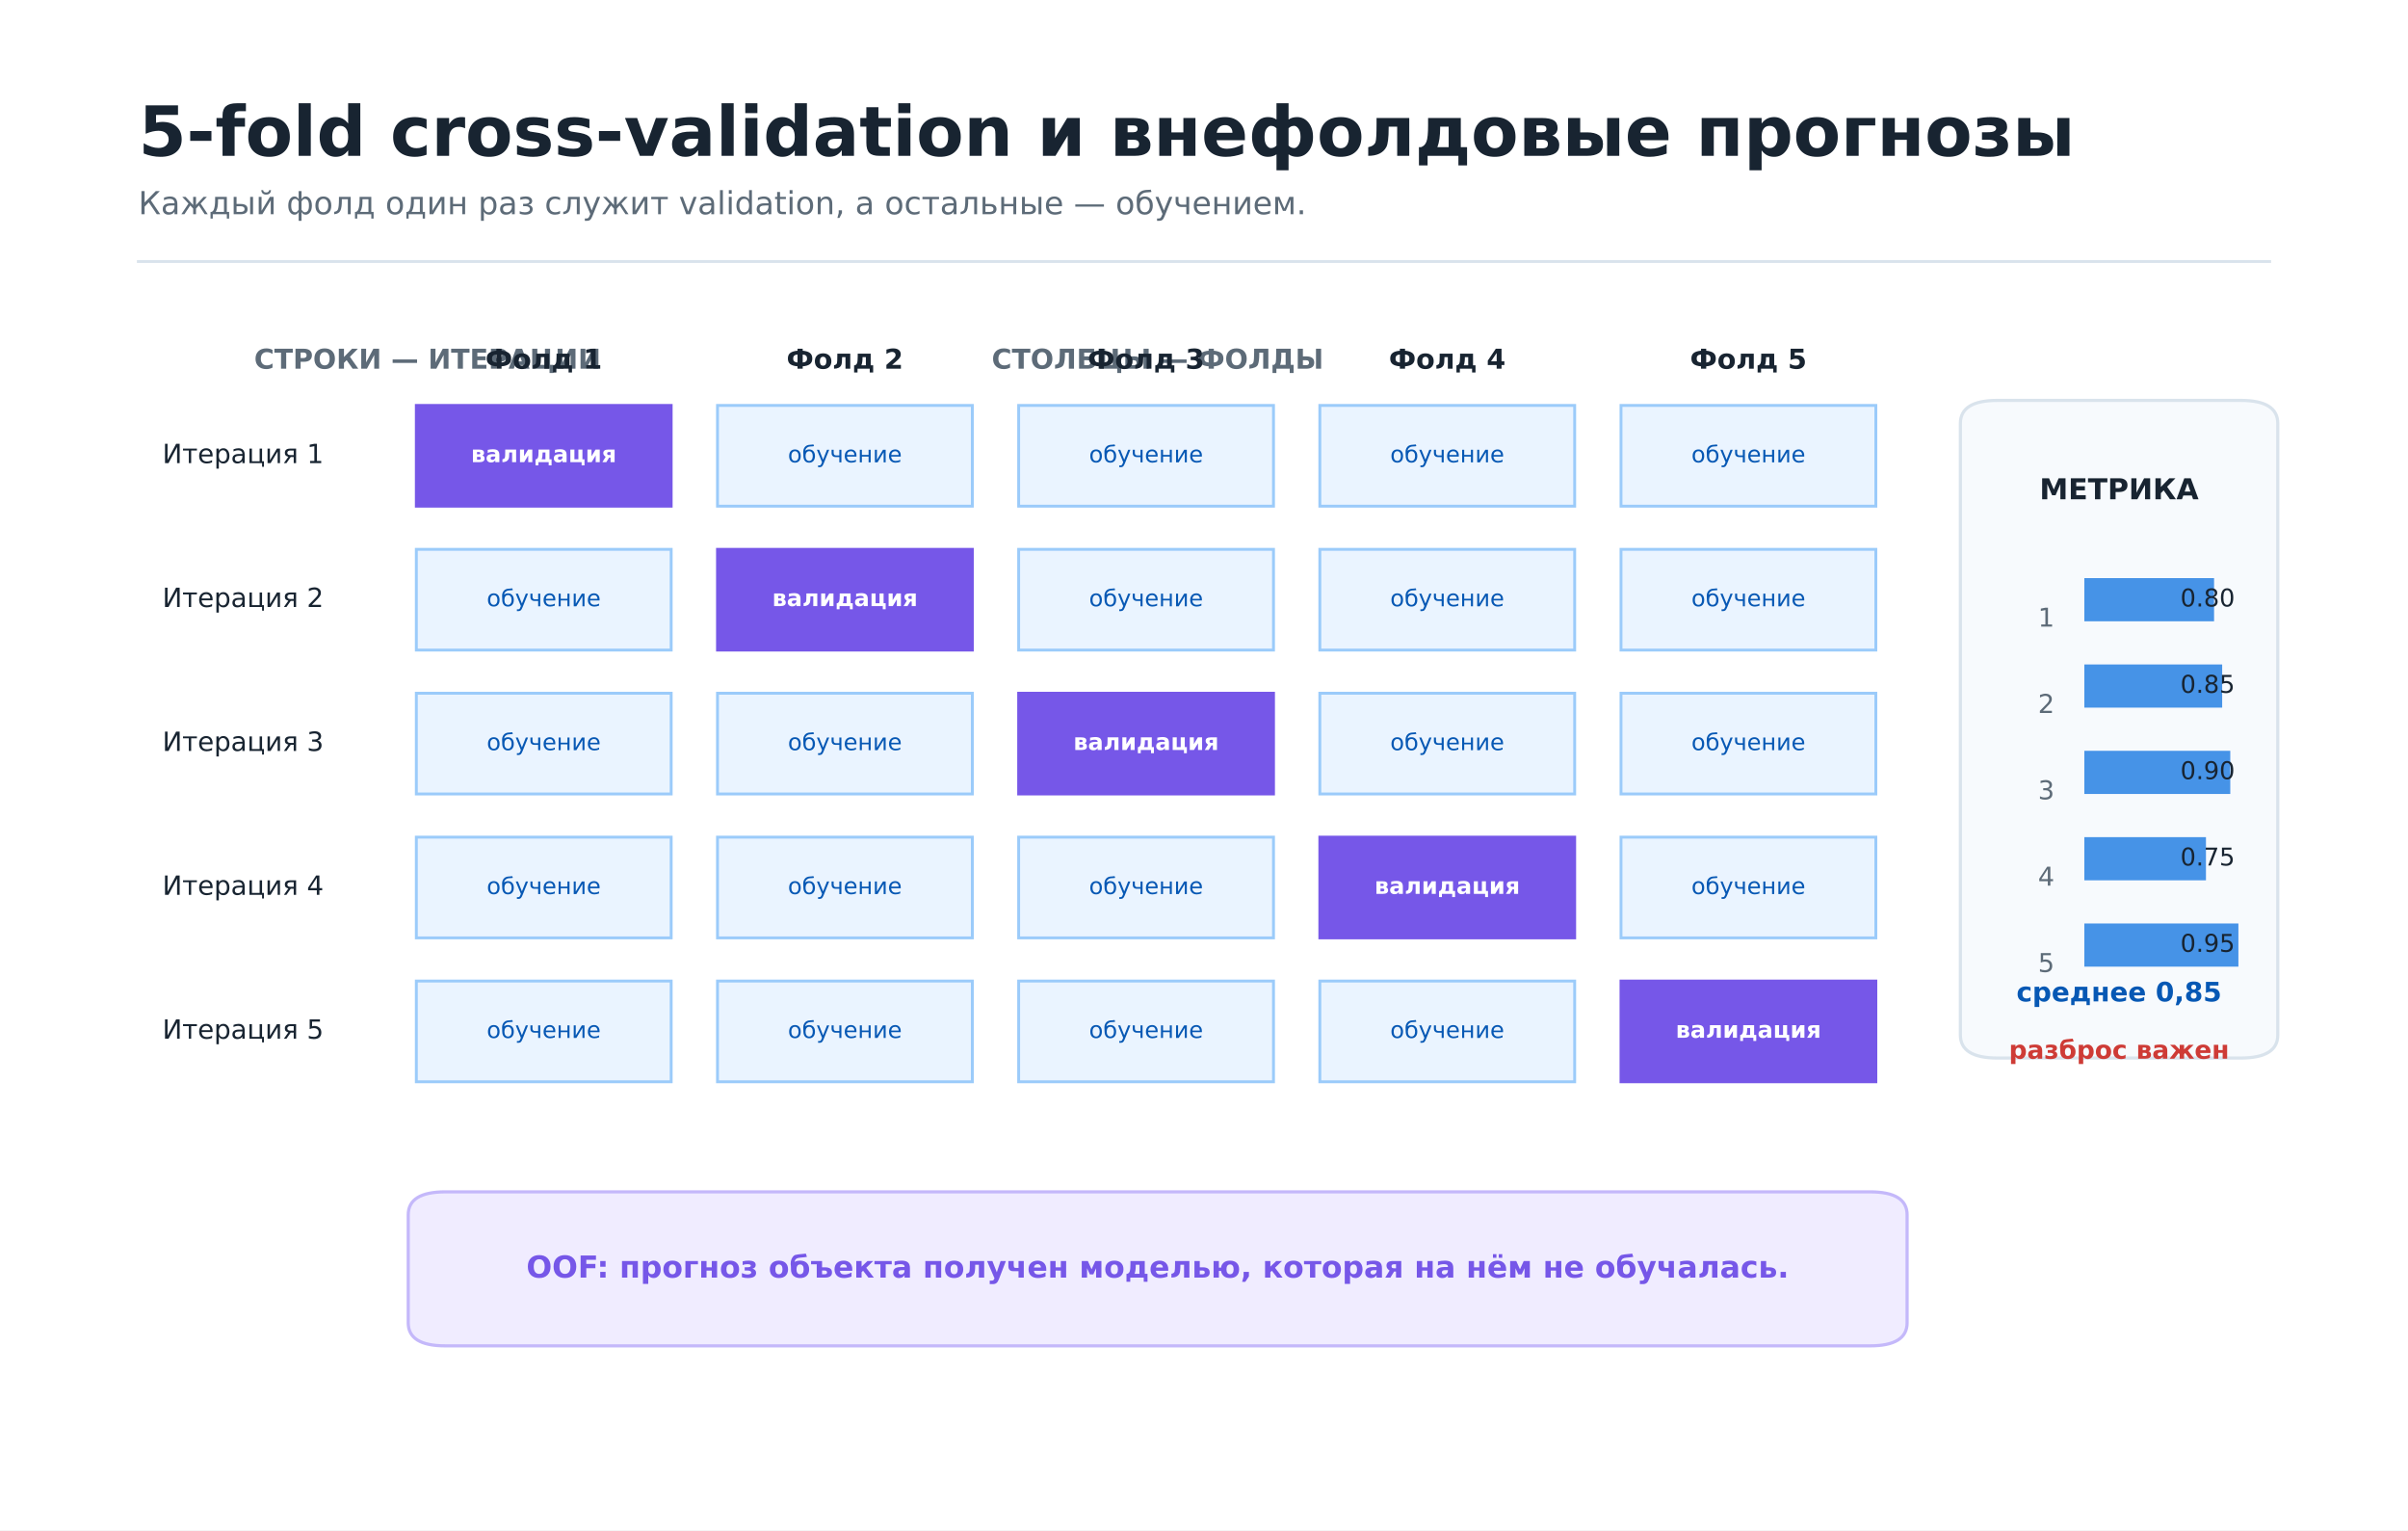
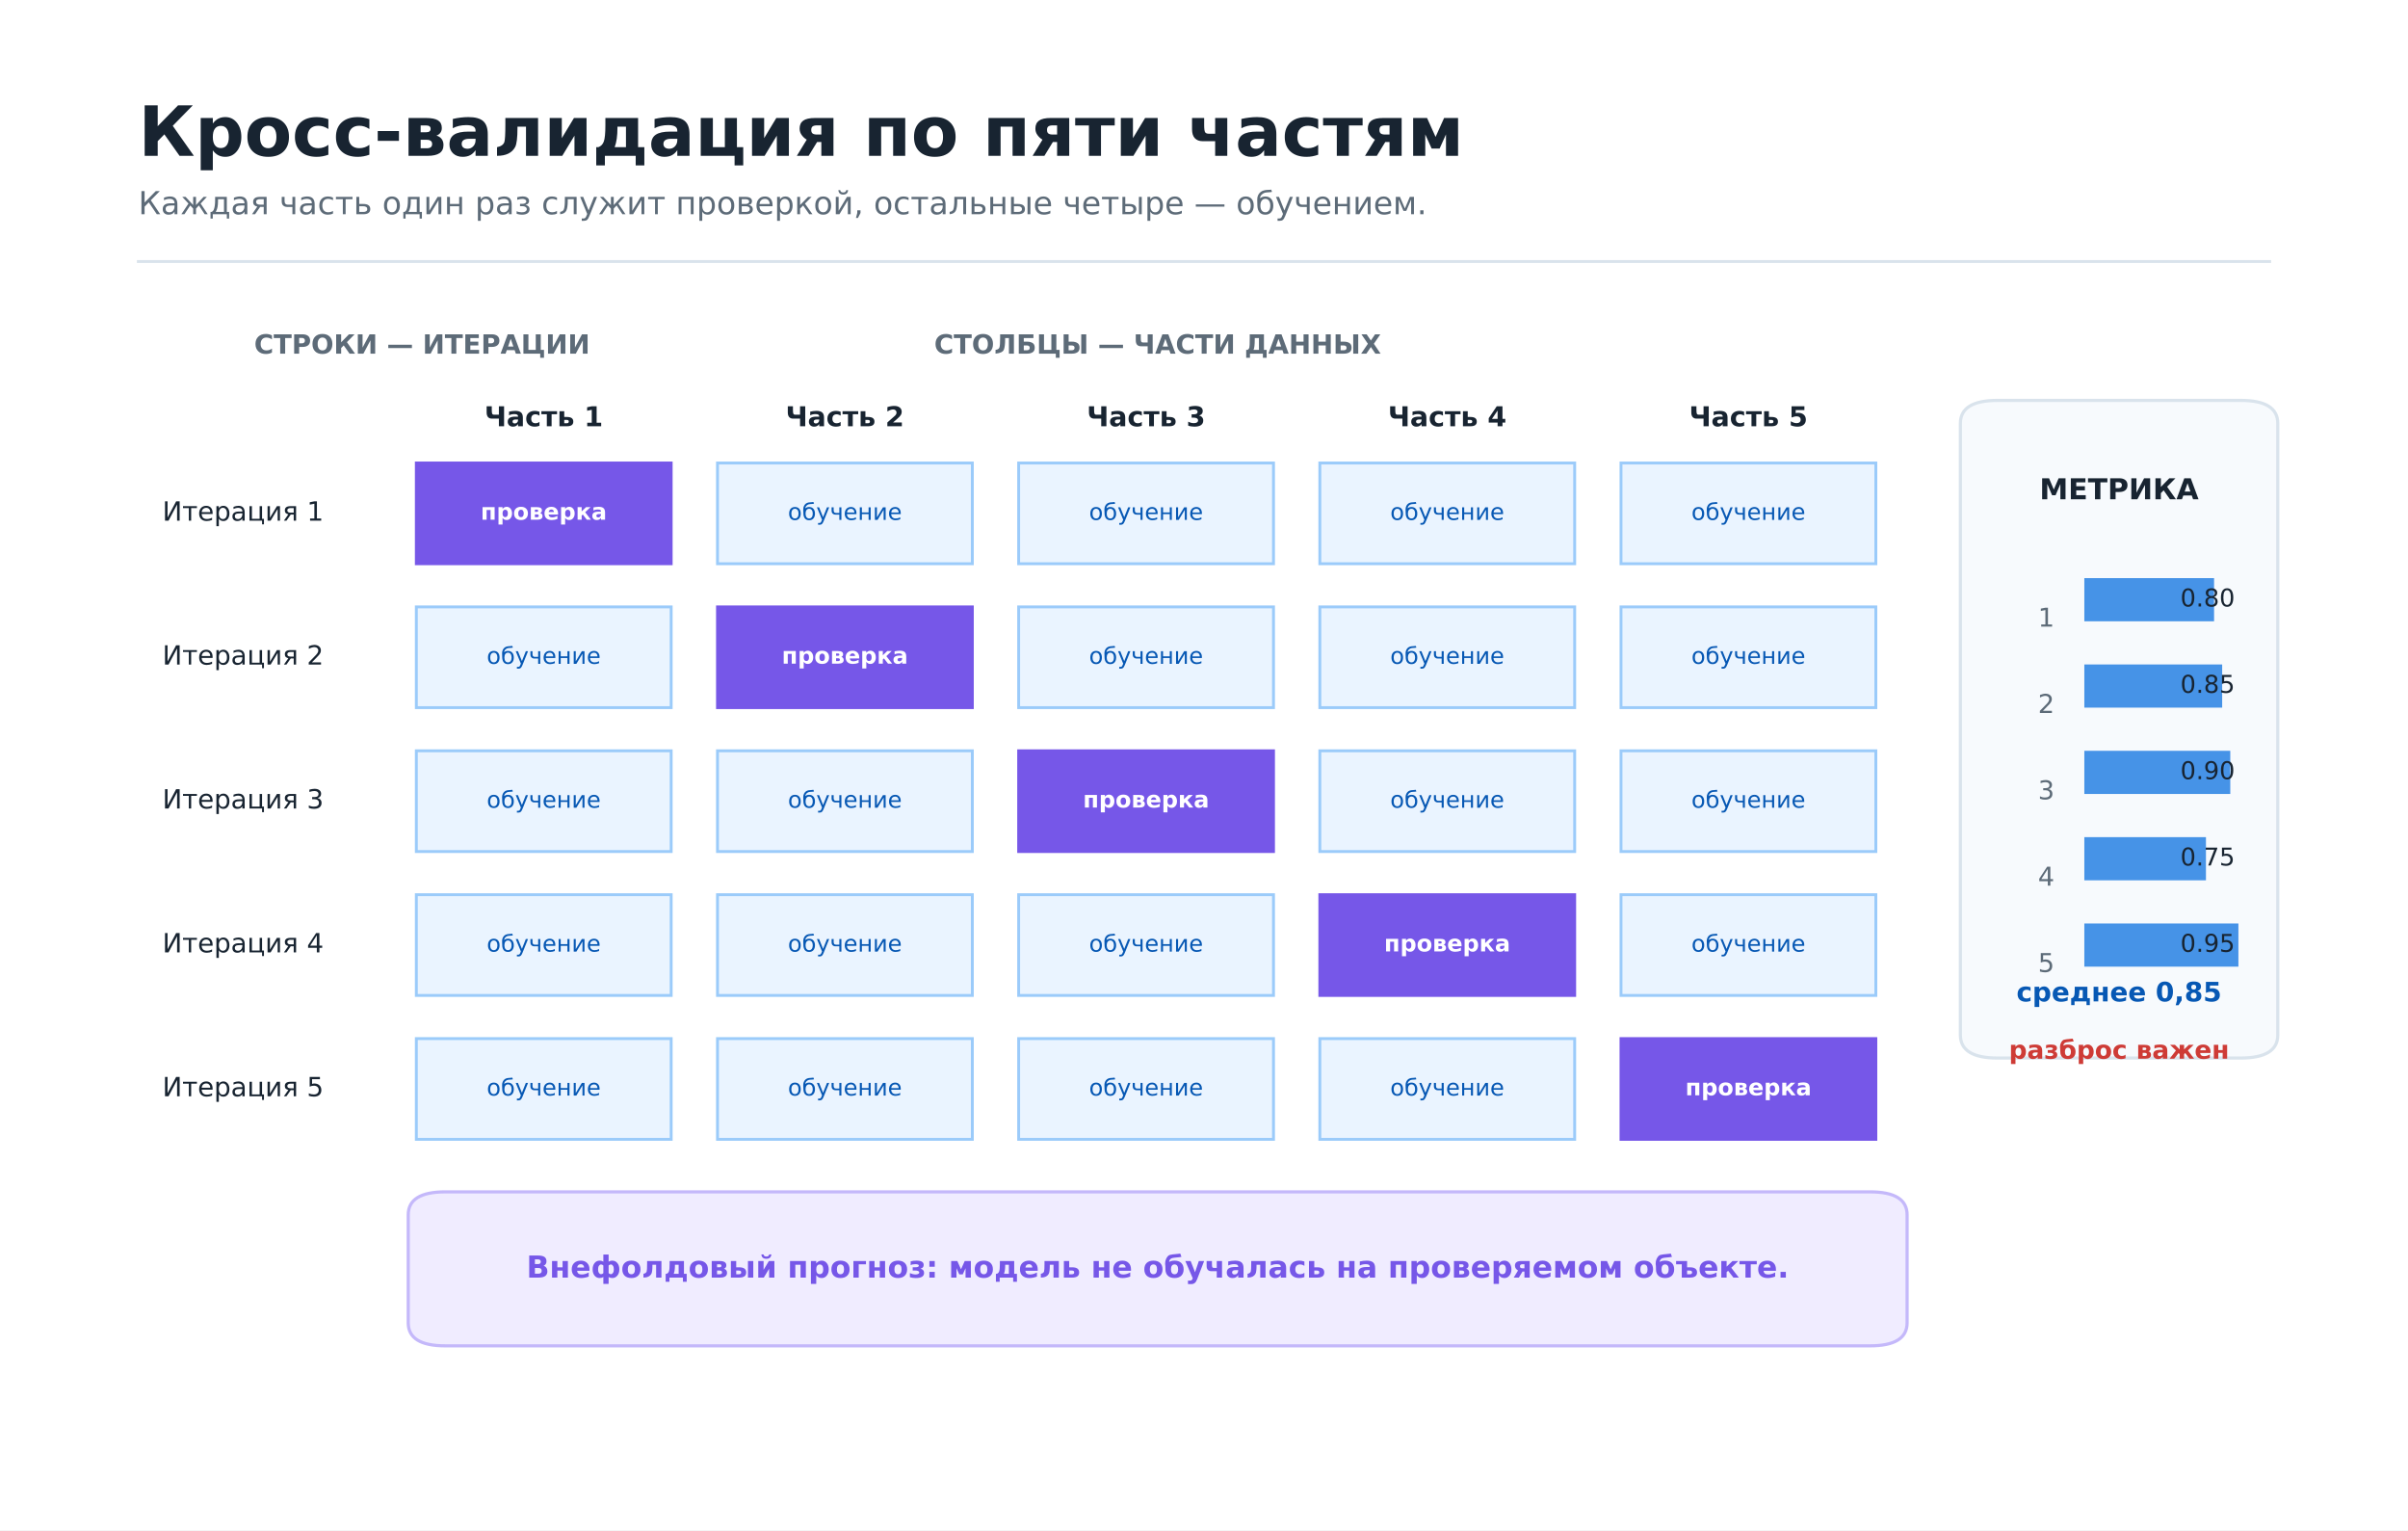
<svg xmlns="http://www.w3.org/2000/svg" width="835.2pt" height="530.64pt" viewBox="0 0 835.2 530.64" version="1.1">
  <defs>
    <style type="text/css">*{stroke-linejoin: round; stroke-linecap: butt}</style>
  </defs>
  <g id="figure_1">
    <g id="patch_1">
      <path d="M 0 530.64 L 835.2 530.64 L 835.2 0 L 0 0 z " style="fill: #ffffff" />
    </g>
    <g id="axes_1">
      <g id="patch_2">
-         <path d="M 144.403 140.58 L 232.79 140.58 L 232.79 175.507 L 144.403 175.507 z " clip-path="url(#p8c755e3773)" style="fill: #7657e8; stroke: #7657e8; stroke-linejoin: miter" />
+         <path d="M 144.403 160.538 L 232.79 160.538 L 232.79 195.466 L 144.403 195.466 z " clip-path="url(#p8c755e3773)" style="fill: #7657e8; stroke: #7657e8; stroke-linejoin: miter" />
      </g>
      <g id="patch_3">
-         <path d="M 248.861 140.58 L 337.248 140.58 L 337.248 175.507 L 248.861 175.507 z " clip-path="url(#p8c755e3773)" style="fill: #eaf4ff; stroke: #9bcbfa; stroke-linejoin: miter" />
+         <path d="M 248.861 160.538 L 337.248 160.538 L 337.248 195.466 L 248.861 195.466 z " clip-path="url(#p8c755e3773)" style="fill: #eaf4ff; stroke: #9bcbfa; stroke-linejoin: miter" />
      </g>
      <g id="patch_4">
-         <path d="M 353.318 140.58 L 441.706 140.58 L 441.706 175.507 L 353.318 175.507 z " clip-path="url(#p8c755e3773)" style="fill: #eaf4ff; stroke: #9bcbfa; stroke-linejoin: miter" />
+         <path d="M 353.318 160.538 L 441.706 160.538 L 441.706 195.466 L 353.318 195.466 z " clip-path="url(#p8c755e3773)" style="fill: #eaf4ff; stroke: #9bcbfa; stroke-linejoin: miter" />
      </g>
      <g id="patch_5">
-         <path d="M 457.776 140.58 L 546.163 140.58 L 546.163 175.507 L 457.776 175.507 z " clip-path="url(#p8c755e3773)" style="fill: #eaf4ff; stroke: #9bcbfa; stroke-linejoin: miter" />
+         <path d="M 457.776 160.538 L 546.163 160.538 L 546.163 195.466 L 457.776 195.466 z " clip-path="url(#p8c755e3773)" style="fill: #eaf4ff; stroke: #9bcbfa; stroke-linejoin: miter" />
      </g>
      <g id="patch_6">
-         <path d="M 562.234 140.58 L 650.621 140.58 L 650.621 175.507 L 562.234 175.507 z " clip-path="url(#p8c755e3773)" style="fill: #eaf4ff; stroke: #9bcbfa; stroke-linejoin: miter" />
+         <path d="M 562.234 160.538 L 650.621 160.538 L 650.621 195.466 L 562.234 195.466 z " clip-path="url(#p8c755e3773)" style="fill: #eaf4ff; stroke: #9bcbfa; stroke-linejoin: miter" />
      </g>
      <g id="patch_7">
-         <path d="M 144.403 190.476 L 232.79 190.476 L 232.79 225.403 L 144.403 225.403 z " clip-path="url(#p8c755e3773)" style="fill: #eaf4ff; stroke: #9bcbfa; stroke-linejoin: miter" />
+         <path d="M 144.403 210.434 L 232.79 210.434 L 232.79 245.362 L 144.403 245.362 z " clip-path="url(#p8c755e3773)" style="fill: #eaf4ff; stroke: #9bcbfa; stroke-linejoin: miter" />
      </g>
      <g id="patch_8">
-         <path d="M 248.861 190.476 L 337.248 190.476 L 337.248 225.403 L 248.861 225.403 z " clip-path="url(#p8c755e3773)" style="fill: #7657e8; stroke: #7657e8; stroke-linejoin: miter" />
+         <path d="M 248.861 210.434 L 337.248 210.434 L 337.248 245.362 L 248.861 245.362 z " clip-path="url(#p8c755e3773)" style="fill: #7657e8; stroke: #7657e8; stroke-linejoin: miter" />
      </g>
      <g id="patch_9">
-         <path d="M 353.318 190.476 L 441.706 190.476 L 441.706 225.403 L 353.318 225.403 z " clip-path="url(#p8c755e3773)" style="fill: #eaf4ff; stroke: #9bcbfa; stroke-linejoin: miter" />
+         <path d="M 353.318 210.434 L 441.706 210.434 L 441.706 245.362 L 353.318 245.362 z " clip-path="url(#p8c755e3773)" style="fill: #eaf4ff; stroke: #9bcbfa; stroke-linejoin: miter" />
      </g>
      <g id="patch_10">
-         <path d="M 457.776 190.476 L 546.163 190.476 L 546.163 225.403 L 457.776 225.403 z " clip-path="url(#p8c755e3773)" style="fill: #eaf4ff; stroke: #9bcbfa; stroke-linejoin: miter" />
+         <path d="M 457.776 210.434 L 546.163 210.434 L 546.163 245.362 L 457.776 245.362 z " clip-path="url(#p8c755e3773)" style="fill: #eaf4ff; stroke: #9bcbfa; stroke-linejoin: miter" />
      </g>
      <g id="patch_11">
-         <path d="M 562.234 190.476 L 650.621 190.476 L 650.621 225.403 L 562.234 225.403 z " clip-path="url(#p8c755e3773)" style="fill: #eaf4ff; stroke: #9bcbfa; stroke-linejoin: miter" />
+         <path d="M 562.234 210.434 L 650.621 210.434 L 650.621 245.362 L 562.234 245.362 z " clip-path="url(#p8c755e3773)" style="fill: #eaf4ff; stroke: #9bcbfa; stroke-linejoin: miter" />
      </g>
      <g id="patch_12">
-         <path d="M 144.403 240.372 L 232.79 240.372 L 232.79 275.299 L 144.403 275.299 z " clip-path="url(#p8c755e3773)" style="fill: #eaf4ff; stroke: #9bcbfa; stroke-linejoin: miter" />
+         <path d="M 144.403 260.33 L 232.79 260.33 L 232.79 295.258 L 144.403 295.258 z " clip-path="url(#p8c755e3773)" style="fill: #eaf4ff; stroke: #9bcbfa; stroke-linejoin: miter" />
      </g>
      <g id="patch_13">
-         <path d="M 248.861 240.372 L 337.248 240.372 L 337.248 275.299 L 248.861 275.299 z " clip-path="url(#p8c755e3773)" style="fill: #eaf4ff; stroke: #9bcbfa; stroke-linejoin: miter" />
+         <path d="M 248.861 260.33 L 337.248 260.33 L 337.248 295.258 L 248.861 295.258 z " clip-path="url(#p8c755e3773)" style="fill: #eaf4ff; stroke: #9bcbfa; stroke-linejoin: miter" />
      </g>
      <g id="patch_14">
-         <path d="M 353.318 240.372 L 441.706 240.372 L 441.706 275.299 L 353.318 275.299 z " clip-path="url(#p8c755e3773)" style="fill: #7657e8; stroke: #7657e8; stroke-linejoin: miter" />
+         <path d="M 353.318 260.33 L 441.706 260.33 L 441.706 295.258 L 353.318 295.258 z " clip-path="url(#p8c755e3773)" style="fill: #7657e8; stroke: #7657e8; stroke-linejoin: miter" />
      </g>
      <g id="patch_15">
-         <path d="M 457.776 240.372 L 546.163 240.372 L 546.163 275.299 L 457.776 275.299 z " clip-path="url(#p8c755e3773)" style="fill: #eaf4ff; stroke: #9bcbfa; stroke-linejoin: miter" />
+         <path d="M 457.776 260.33 L 546.163 260.33 L 546.163 295.258 L 457.776 295.258 z " clip-path="url(#p8c755e3773)" style="fill: #eaf4ff; stroke: #9bcbfa; stroke-linejoin: miter" />
      </g>
      <g id="patch_16">
-         <path d="M 562.234 240.372 L 650.621 240.372 L 650.621 275.299 L 562.234 275.299 z " clip-path="url(#p8c755e3773)" style="fill: #eaf4ff; stroke: #9bcbfa; stroke-linejoin: miter" />
+         <path d="M 562.234 260.33 L 650.621 260.33 L 650.621 295.258 L 562.234 295.258 z " clip-path="url(#p8c755e3773)" style="fill: #eaf4ff; stroke: #9bcbfa; stroke-linejoin: miter" />
      </g>
      <g id="patch_17">
-         <path d="M 144.403 290.268 L 232.79 290.268 L 232.79 325.195 L 144.403 325.195 z " clip-path="url(#p8c755e3773)" style="fill: #eaf4ff; stroke: #9bcbfa; stroke-linejoin: miter" />
+         <path d="M 144.403 310.226 L 232.79 310.226 L 232.79 345.154 L 144.403 345.154 z " clip-path="url(#p8c755e3773)" style="fill: #eaf4ff; stroke: #9bcbfa; stroke-linejoin: miter" />
      </g>
      <g id="patch_18">
-         <path d="M 248.861 290.268 L 337.248 290.268 L 337.248 325.195 L 248.861 325.195 z " clip-path="url(#p8c755e3773)" style="fill: #eaf4ff; stroke: #9bcbfa; stroke-linejoin: miter" />
+         <path d="M 248.861 310.226 L 337.248 310.226 L 337.248 345.154 L 248.861 345.154 z " clip-path="url(#p8c755e3773)" style="fill: #eaf4ff; stroke: #9bcbfa; stroke-linejoin: miter" />
      </g>
      <g id="patch_19">
-         <path d="M 353.318 290.268 L 441.706 290.268 L 441.706 325.195 L 353.318 325.195 z " clip-path="url(#p8c755e3773)" style="fill: #eaf4ff; stroke: #9bcbfa; stroke-linejoin: miter" />
+         <path d="M 353.318 310.226 L 441.706 310.226 L 441.706 345.154 L 353.318 345.154 z " clip-path="url(#p8c755e3773)" style="fill: #eaf4ff; stroke: #9bcbfa; stroke-linejoin: miter" />
      </g>
      <g id="patch_20">
-         <path d="M 457.776 290.268 L 546.163 290.268 L 546.163 325.195 L 457.776 325.195 z " clip-path="url(#p8c755e3773)" style="fill: #7657e8; stroke: #7657e8; stroke-linejoin: miter" />
+         <path d="M 457.776 310.226 L 546.163 310.226 L 546.163 345.154 L 457.776 345.154 z " clip-path="url(#p8c755e3773)" style="fill: #7657e8; stroke: #7657e8; stroke-linejoin: miter" />
      </g>
      <g id="patch_21">
-         <path d="M 562.234 290.268 L 650.621 290.268 L 650.621 325.195 L 562.234 325.195 z " clip-path="url(#p8c755e3773)" style="fill: #eaf4ff; stroke: #9bcbfa; stroke-linejoin: miter" />
+         <path d="M 562.234 310.226 L 650.621 310.226 L 650.621 345.154 L 562.234 345.154 z " clip-path="url(#p8c755e3773)" style="fill: #eaf4ff; stroke: #9bcbfa; stroke-linejoin: miter" />
      </g>
      <g id="patch_22">
-         <path d="M 144.403 340.164 L 232.79 340.164 L 232.79 375.091 L 144.403 375.091 z " clip-path="url(#p8c755e3773)" style="fill: #eaf4ff; stroke: #9bcbfa; stroke-linejoin: miter" />
+         <path d="M 144.403 360.122 L 232.79 360.122 L 232.79 395.05 L 144.403 395.05 z " clip-path="url(#p8c755e3773)" style="fill: #eaf4ff; stroke: #9bcbfa; stroke-linejoin: miter" />
      </g>
      <g id="patch_23">
-         <path d="M 248.861 340.164 L 337.248 340.164 L 337.248 375.091 L 248.861 375.091 z " clip-path="url(#p8c755e3773)" style="fill: #eaf4ff; stroke: #9bcbfa; stroke-linejoin: miter" />
+         <path d="M 248.861 360.122 L 337.248 360.122 L 337.248 395.05 L 248.861 395.05 z " clip-path="url(#p8c755e3773)" style="fill: #eaf4ff; stroke: #9bcbfa; stroke-linejoin: miter" />
      </g>
      <g id="patch_24">
-         <path d="M 353.318 340.164 L 441.706 340.164 L 441.706 375.091 L 353.318 375.091 z " clip-path="url(#p8c755e3773)" style="fill: #eaf4ff; stroke: #9bcbfa; stroke-linejoin: miter" />
+         <path d="M 353.318 360.122 L 441.706 360.122 L 441.706 395.05 L 353.318 395.05 z " clip-path="url(#p8c755e3773)" style="fill: #eaf4ff; stroke: #9bcbfa; stroke-linejoin: miter" />
      </g>
      <g id="patch_25">
-         <path d="M 457.776 340.164 L 546.163 340.164 L 546.163 375.091 L 457.776 375.091 z " clip-path="url(#p8c755e3773)" style="fill: #eaf4ff; stroke: #9bcbfa; stroke-linejoin: miter" />
+         <path d="M 457.776 360.122 L 546.163 360.122 L 546.163 395.05 L 457.776 395.05 z " clip-path="url(#p8c755e3773)" style="fill: #eaf4ff; stroke: #9bcbfa; stroke-linejoin: miter" />
      </g>
      <g id="patch_26">
-         <path d="M 562.234 340.164 L 650.621 340.164 L 650.621 375.091 L 562.234 375.091 z " clip-path="url(#p8c755e3773)" style="fill: #7657e8; stroke: #7657e8; stroke-linejoin: miter" />
+         <path d="M 562.234 360.122 L 650.621 360.122 L 650.621 395.05 L 562.234 395.05 z " clip-path="url(#p8c755e3773)" style="fill: #7657e8; stroke: #7657e8; stroke-linejoin: miter" />
      </g>
      <g id="patch_27">
        <path d="M 154.447 413.262 L 648.612 413.262 Q 661.468 413.262 661.468 421.245 L 661.468 458.667 Q 661.468 466.65 648.612 466.65 L 154.447 466.65 Q 141.591 466.65 141.591 458.667 L 141.591 421.245 Q 141.591 413.262 154.447 413.262 z " clip-path="url(#p8c755e3773)" style="fill: #f0ecff; stroke: #c4b8fa; stroke-width: 1.1; stroke-linejoin: miter" />
      </g>
      <g id="patch_28">
        <path d="M 692.806 138.834 L 777.175 138.834 Q 790.032 138.834 790.032 146.817 L 790.032 358.875 Q 790.032 366.858 777.175 366.858 L 692.806 366.858 Q 679.949 366.858 679.949 358.875 L 679.949 146.817 Q 679.949 138.834 692.806 138.834 z " clip-path="url(#p8c755e3773)" style="fill: #f7fafd; stroke: #d9e3ec; stroke-width: 1.1; stroke-linejoin: miter" />
      </g>
      <g id="patch_29">
        <path d="M 722.938 200.455 L 767.935 200.455 L 767.935 215.424 L 722.938 215.424 z " clip-path="url(#p8c755e3773)" style="fill: #0b70e0; opacity: 0.75" />
      </g>
      <g id="patch_30">
        <path d="M 722.938 230.393 L 770.747 230.393 L 770.747 245.362 L 722.938 245.362 z " clip-path="url(#p8c755e3773)" style="fill: #0b70e0; opacity: 0.75" />
      </g>
      <g id="patch_31">
        <path d="M 722.938 260.33 L 773.559 260.33 L 773.559 275.299 L 722.938 275.299 z " clip-path="url(#p8c755e3773)" style="fill: #0b70e0; opacity: 0.75" />
      </g>
      <g id="patch_32">
        <path d="M 722.938 290.268 L 765.122 290.268 L 765.122 305.237 L 722.938 305.237 z " clip-path="url(#p8c755e3773)" style="fill: #0b70e0; opacity: 0.75" />
      </g>
      <g id="patch_33">
        <path d="M 722.938 320.206 L 776.372 320.206 L 776.372 335.174 L 722.938 335.174 z " clip-path="url(#p8c755e3773)" style="fill: #0b70e0; opacity: 0.75" />
      </g>
      <g id="line2d_1">
        <path d="M 47.981 90.684 L 787.219 90.684 " clip-path="url(#p8c755e3773)" style="fill: none; stroke: #d9e3ec; stroke-linecap: square" />
      </g>
      <g id="text_1">
-         <text style="font-weight: 700; font-size: 24px; font-family: 'DejaVu Sans'; text-anchor: start; fill: #182431" x="47.981" y="54.035" transform="rotate(-0 47.9808 54.03465)">5-fold cross-validation и внефолдовые прогнозы</text>
+         <text style="font-weight: 700; font-size: 24px; font-family: 'DejaVu Sans'; text-anchor: start; fill: #182431" x="47.981" y="54.035" transform="rotate(-0 47.9808 54.03465)">Кросс-валидация по пяти частям</text>
      </g>
      <g id="text_2">
-         <text style="font-size: 11px; font-family: 'DejaVu Sans'; text-anchor: start; fill: #5d6b78" x="47.981" y="74.282" transform="rotate(-0 47.9808 74.28163)">Каждый фолд один раз служит validation, а остальные — обучением.</text>
+         <text style="font-size: 11px; font-family: 'DejaVu Sans'; text-anchor: start; fill: #5d6b78" x="47.981" y="74.282" transform="rotate(-0 47.9808 74.28163)">Каждая часть один раз служит проверкой, остальные четыре — обучением.</text>
      </g>
      <g id="text_3">
-         <text style="font-weight: 700; font-size: 9.5px; font-family: 'DejaVu Sans'; text-anchor: start; fill: #5d6b78" x="88.157" y="127.84" transform="rotate(-0 88.1568 127.8401)">СТРОКИ — ИТЕРАЦИИ</text>
+         <text style="font-weight: 700; font-size: 9.2px; font-family: 'DejaVu Sans'; text-anchor: start; fill: #5d6b78" x="88.157" y="122.623" transform="rotate(-0 88.1568 122.6226)">СТРОКИ — ИТЕРАЦИИ</text>
      </g>
      <g id="text_4">
-         <text style="font-weight: 700; font-size: 9.5px; font-family: 'DejaVu Sans'; text-anchor: middle; fill: #5d6b78" x="401.53" y="127.84" transform="rotate(-0 401.5296 127.8401)">СТОЛБЦЫ — ФОЛДЫ</text>
+         <text style="font-weight: 700; font-size: 9.2px; font-family: 'DejaVu Sans'; text-anchor: middle; fill: #5d6b78" x="401.53" y="122.623" transform="rotate(-0 401.5296 122.6226)">СТОЛБЦЫ — ЧАСТИ ДАННЫХ</text>
      </g>
      <g id="text_5">
-         <text style="font-weight: 700; font-size: 9.5px; font-family: 'DejaVu Sans'; text-anchor: middle; fill: #182431" x="188.597" y="127.84" transform="rotate(-0 188.5968 127.8401)">Фолд 1</text>
+         <text style="font-weight: 700; font-size: 9.5px; font-family: 'DejaVu Sans'; text-anchor: middle; fill: #182431" x="188.597" y="147.799" transform="rotate(-0 188.5968 147.7985)">Часть 1</text>
      </g>
      <g id="text_6">
-         <text style="font-weight: 700; font-size: 9.5px; font-family: 'DejaVu Sans'; text-anchor: middle; fill: #182431" x="293.054" y="127.84" transform="rotate(-0 293.0544 127.8401)">Фолд 2</text>
+         <text style="font-weight: 700; font-size: 9.5px; font-family: 'DejaVu Sans'; text-anchor: middle; fill: #182431" x="293.054" y="147.799" transform="rotate(-0 293.0544 147.7985)">Часть 2</text>
      </g>
      <g id="text_7">
-         <text style="font-weight: 700; font-size: 9.5px; font-family: 'DejaVu Sans'; text-anchor: middle; fill: #182431" x="397.512" y="127.84" transform="rotate(-0 397.512 127.8401)">Фолд 3</text>
+         <text style="font-weight: 700; font-size: 9.5px; font-family: 'DejaVu Sans'; text-anchor: middle; fill: #182431" x="397.512" y="147.799" transform="rotate(-0 397.512 147.7985)">Часть 3</text>
      </g>
      <g id="text_8">
-         <text style="font-weight: 700; font-size: 9.5px; font-family: 'DejaVu Sans'; text-anchor: middle; fill: #182431" x="501.97" y="127.84" transform="rotate(-0 501.9696 127.8401)">Фолд 4</text>
+         <text style="font-weight: 700; font-size: 9.5px; font-family: 'DejaVu Sans'; text-anchor: middle; fill: #182431" x="501.97" y="147.799" transform="rotate(-0 501.9696 147.7985)">Часть 4</text>
      </g>
      <g id="text_9">
-         <text style="font-weight: 700; font-size: 9.5px; font-family: 'DejaVu Sans'; text-anchor: middle; fill: #182431" x="606.427" y="127.84" transform="rotate(-0 606.4272 127.8401)">Фолд 5</text>
+         <text style="font-weight: 700; font-size: 9.5px; font-family: 'DejaVu Sans'; text-anchor: middle; fill: #182431" x="606.427" y="147.799" transform="rotate(-0 606.4272 147.7985)">Часть 5</text>
      </g>
      <g id="text_10">
-         <text style="font-size: 9.2px; font-family: 'DejaVu Sans'; text-anchor: end; fill: #182431" x="112.262" y="160.582" transform="rotate(-0 112.2624 160.5822)">Итерация 1</text>
+         <text style="font-size: 9.2px; font-family: 'DejaVu Sans'; text-anchor: end; fill: #182431" x="112.262" y="180.541" transform="rotate(-0 112.2624 180.5406)">Итерация 1</text>
      </g>
      <g id="text_11">
-         <text style="font-weight: 700; font-size: 8px; font-family: 'DejaVu Sans'; text-anchor: middle; fill: #ffffff" x="188.597" y="160.251" transform="rotate(-0 188.5968 160.2511)">валидация</text>
+         <text style="font-weight: 700; font-size: 8px; font-family: 'DejaVu Sans'; text-anchor: middle; fill: #ffffff" x="188.597" y="180.209" transform="rotate(-0 188.5968 180.2095)">проверка</text>
      </g>
      <g id="text_12">
-         <text style="font-size: 8px; font-family: 'DejaVu Sans'; text-anchor: middle; fill: #0758b4" x="293.054" y="160.319" transform="rotate(-0 293.0544 160.3192)">обучение</text>
+         <text style="font-size: 8px; font-family: 'DejaVu Sans'; text-anchor: middle; fill: #0758b4" x="293.054" y="180.278" transform="rotate(-0 293.0544 180.2776)">обучение</text>
      </g>
      <g id="text_13">
-         <text style="font-size: 8px; font-family: 'DejaVu Sans'; text-anchor: middle; fill: #0758b4" x="397.512" y="160.319" transform="rotate(-0 397.512 160.3192)">обучение</text>
+         <text style="font-size: 8px; font-family: 'DejaVu Sans'; text-anchor: middle; fill: #0758b4" x="397.512" y="180.278" transform="rotate(-0 397.512 180.2776)">обучение</text>
      </g>
      <g id="text_14">
-         <text style="font-size: 8px; font-family: 'DejaVu Sans'; text-anchor: middle; fill: #0758b4" x="501.97" y="160.319" transform="rotate(-0 501.9696 160.3192)">обучение</text>
+         <text style="font-size: 8px; font-family: 'DejaVu Sans'; text-anchor: middle; fill: #0758b4" x="501.97" y="180.278" transform="rotate(-0 501.9696 180.2776)">обучение</text>
      </g>
      <g id="text_15">
-         <text style="font-size: 8px; font-family: 'DejaVu Sans'; text-anchor: middle; fill: #0758b4" x="606.427" y="160.319" transform="rotate(-0 606.4272 160.3192)">обучение</text>
+         <text style="font-size: 8px; font-family: 'DejaVu Sans'; text-anchor: middle; fill: #0758b4" x="606.427" y="180.278" transform="rotate(-0 606.4272 180.2776)">обучение</text>
      </g>
      <g id="text_16">
-         <text style="font-size: 9.2px; font-family: 'DejaVu Sans'; text-anchor: end; fill: #182431" x="112.262" y="210.478" transform="rotate(-0 112.2624 210.4782)">Итерация 2</text>
+         <text style="font-size: 9.2px; font-family: 'DejaVu Sans'; text-anchor: end; fill: #182431" x="112.262" y="230.437" transform="rotate(-0 112.2624 230.4366)">Итерация 2</text>
      </g>
      <g id="text_17">
-         <text style="font-size: 8px; font-family: 'DejaVu Sans'; text-anchor: middle; fill: #0758b4" x="188.597" y="210.215" transform="rotate(-0 188.5968 210.2152)">обучение</text>
+         <text style="font-size: 8px; font-family: 'DejaVu Sans'; text-anchor: middle; fill: #0758b4" x="188.597" y="230.174" transform="rotate(-0 188.5968 230.1736)">обучение</text>
      </g>
      <g id="text_18">
-         <text style="font-weight: 700; font-size: 8px; font-family: 'DejaVu Sans'; text-anchor: middle; fill: #ffffff" x="293.054" y="210.147" transform="rotate(-0 293.0544 210.1471)">валидация</text>
+         <text style="font-weight: 700; font-size: 8px; font-family: 'DejaVu Sans'; text-anchor: middle; fill: #ffffff" x="293.054" y="230.106" transform="rotate(-0 293.0544 230.1055)">проверка</text>
      </g>
      <g id="text_19">
-         <text style="font-size: 8px; font-family: 'DejaVu Sans'; text-anchor: middle; fill: #0758b4" x="397.512" y="210.215" transform="rotate(-0 397.512 210.2152)">обучение</text>
+         <text style="font-size: 8px; font-family: 'DejaVu Sans'; text-anchor: middle; fill: #0758b4" x="397.512" y="230.174" transform="rotate(-0 397.512 230.1736)">обучение</text>
      </g>
      <g id="text_20">
-         <text style="font-size: 8px; font-family: 'DejaVu Sans'; text-anchor: middle; fill: #0758b4" x="501.97" y="210.215" transform="rotate(-0 501.9696 210.2152)">обучение</text>
+         <text style="font-size: 8px; font-family: 'DejaVu Sans'; text-anchor: middle; fill: #0758b4" x="501.97" y="230.174" transform="rotate(-0 501.9696 230.1736)">обучение</text>
      </g>
      <g id="text_21">
-         <text style="font-size: 8px; font-family: 'DejaVu Sans'; text-anchor: middle; fill: #0758b4" x="606.427" y="210.215" transform="rotate(-0 606.4272 210.2152)">обучение</text>
+         <text style="font-size: 8px; font-family: 'DejaVu Sans'; text-anchor: middle; fill: #0758b4" x="606.427" y="230.174" transform="rotate(-0 606.4272 230.1736)">обучение</text>
      </g>
      <g id="text_22">
-         <text style="font-size: 9.2px; font-family: 'DejaVu Sans'; text-anchor: end; fill: #182431" x="112.262" y="260.374" transform="rotate(-0 112.2624 260.3742)">Итерация 3</text>
+         <text style="font-size: 9.2px; font-family: 'DejaVu Sans'; text-anchor: end; fill: #182431" x="112.262" y="280.333" transform="rotate(-0 112.2624 280.3326)">Итерация 3</text>
      </g>
      <g id="text_23">
-         <text style="font-size: 8px; font-family: 'DejaVu Sans'; text-anchor: middle; fill: #0758b4" x="188.597" y="260.111" transform="rotate(-0 188.5968 260.1112)">обучение</text>
+         <text style="font-size: 8px; font-family: 'DejaVu Sans'; text-anchor: middle; fill: #0758b4" x="188.597" y="280.07" transform="rotate(-0 188.5968 280.0696)">обучение</text>
      </g>
      <g id="text_24">
-         <text style="font-size: 8px; font-family: 'DejaVu Sans'; text-anchor: middle; fill: #0758b4" x="293.054" y="260.111" transform="rotate(-0 293.0544 260.1112)">обучение</text>
+         <text style="font-size: 8px; font-family: 'DejaVu Sans'; text-anchor: middle; fill: #0758b4" x="293.054" y="280.07" transform="rotate(-0 293.0544 280.0696)">обучение</text>
      </g>
      <g id="text_25">
-         <text style="font-weight: 700; font-size: 8px; font-family: 'DejaVu Sans'; text-anchor: middle; fill: #ffffff" x="397.512" y="260.043" transform="rotate(-0 397.512 260.0431)">валидация</text>
+         <text style="font-weight: 700; font-size: 8px; font-family: 'DejaVu Sans'; text-anchor: middle; fill: #ffffff" x="397.512" y="280.002" transform="rotate(-0 397.512 280.0015)">проверка</text>
      </g>
      <g id="text_26">
-         <text style="font-size: 8px; font-family: 'DejaVu Sans'; text-anchor: middle; fill: #0758b4" x="501.97" y="260.111" transform="rotate(-0 501.9696 260.1112)">обучение</text>
+         <text style="font-size: 8px; font-family: 'DejaVu Sans'; text-anchor: middle; fill: #0758b4" x="501.97" y="280.07" transform="rotate(-0 501.9696 280.0696)">обучение</text>
      </g>
      <g id="text_27">
-         <text style="font-size: 8px; font-family: 'DejaVu Sans'; text-anchor: middle; fill: #0758b4" x="606.427" y="260.111" transform="rotate(-0 606.4272 260.1112)">обучение</text>
+         <text style="font-size: 8px; font-family: 'DejaVu Sans'; text-anchor: middle; fill: #0758b4" x="606.427" y="280.07" transform="rotate(-0 606.4272 280.0696)">обучение</text>
      </g>
      <g id="text_28">
-         <text style="font-size: 9.2px; font-family: 'DejaVu Sans'; text-anchor: end; fill: #182431" x="112.262" y="310.27" transform="rotate(-0 112.2624 310.2702)">Итерация 4</text>
+         <text style="font-size: 9.2px; font-family: 'DejaVu Sans'; text-anchor: end; fill: #182431" x="112.262" y="330.229" transform="rotate(-0 112.2624 330.2286)">Итерация 4</text>
      </g>
      <g id="text_29">
-         <text style="font-size: 8px; font-family: 'DejaVu Sans'; text-anchor: middle; fill: #0758b4" x="188.597" y="310.007" transform="rotate(-0 188.5968 310.0072)">обучение</text>
+         <text style="font-size: 8px; font-family: 'DejaVu Sans'; text-anchor: middle; fill: #0758b4" x="188.597" y="329.966" transform="rotate(-0 188.5968 329.9656)">обучение</text>
      </g>
      <g id="text_30">
-         <text style="font-size: 8px; font-family: 'DejaVu Sans'; text-anchor: middle; fill: #0758b4" x="293.054" y="310.007" transform="rotate(-0 293.0544 310.0072)">обучение</text>
+         <text style="font-size: 8px; font-family: 'DejaVu Sans'; text-anchor: middle; fill: #0758b4" x="293.054" y="329.966" transform="rotate(-0 293.0544 329.9656)">обучение</text>
      </g>
      <g id="text_31">
-         <text style="font-size: 8px; font-family: 'DejaVu Sans'; text-anchor: middle; fill: #0758b4" x="397.512" y="310.007" transform="rotate(-0 397.512 310.0072)">обучение</text>
+         <text style="font-size: 8px; font-family: 'DejaVu Sans'; text-anchor: middle; fill: #0758b4" x="397.512" y="329.966" transform="rotate(-0 397.512 329.9656)">обучение</text>
      </g>
      <g id="text_32">
-         <text style="font-weight: 700; font-size: 8px; font-family: 'DejaVu Sans'; text-anchor: middle; fill: #ffffff" x="501.97" y="309.939" transform="rotate(-0 501.9696 309.9391)">валидация</text>
+         <text style="font-weight: 700; font-size: 8px; font-family: 'DejaVu Sans'; text-anchor: middle; fill: #ffffff" x="501.97" y="329.897" transform="rotate(-0 501.9696 329.8975)">проверка</text>
      </g>
      <g id="text_33">
-         <text style="font-size: 8px; font-family: 'DejaVu Sans'; text-anchor: middle; fill: #0758b4" x="606.427" y="310.007" transform="rotate(-0 606.4272 310.0072)">обучение</text>
+         <text style="font-size: 8px; font-family: 'DejaVu Sans'; text-anchor: middle; fill: #0758b4" x="606.427" y="329.966" transform="rotate(-0 606.4272 329.9656)">обучение</text>
      </g>
      <g id="text_34">
-         <text style="font-size: 9.2px; font-family: 'DejaVu Sans'; text-anchor: end; fill: #182431" x="112.262" y="360.166" transform="rotate(-0 112.2624 360.1662)">Итерация 5</text>
+         <text style="font-size: 9.2px; font-family: 'DejaVu Sans'; text-anchor: end; fill: #182431" x="112.262" y="380.125" transform="rotate(-0 112.2624 380.1246)">Итерация 5</text>
      </g>
      <g id="text_35">
-         <text style="font-size: 8px; font-family: 'DejaVu Sans'; text-anchor: middle; fill: #0758b4" x="188.597" y="359.903" transform="rotate(-0 188.5968 359.9032)">обучение</text>
+         <text style="font-size: 8px; font-family: 'DejaVu Sans'; text-anchor: middle; fill: #0758b4" x="188.597" y="379.862" transform="rotate(-0 188.5968 379.8616)">обучение</text>
      </g>
      <g id="text_36">
-         <text style="font-size: 8px; font-family: 'DejaVu Sans'; text-anchor: middle; fill: #0758b4" x="293.054" y="359.903" transform="rotate(-0 293.0544 359.9032)">обучение</text>
+         <text style="font-size: 8px; font-family: 'DejaVu Sans'; text-anchor: middle; fill: #0758b4" x="293.054" y="379.862" transform="rotate(-0 293.0544 379.8616)">обучение</text>
      </g>
      <g id="text_37">
-         <text style="font-size: 8px; font-family: 'DejaVu Sans'; text-anchor: middle; fill: #0758b4" x="397.512" y="359.903" transform="rotate(-0 397.512 359.9032)">обучение</text>
+         <text style="font-size: 8px; font-family: 'DejaVu Sans'; text-anchor: middle; fill: #0758b4" x="397.512" y="379.862" transform="rotate(-0 397.512 379.8616)">обучение</text>
      </g>
      <g id="text_38">
-         <text style="font-size: 8px; font-family: 'DejaVu Sans'; text-anchor: middle; fill: #0758b4" x="501.97" y="359.903" transform="rotate(-0 501.9696 359.9032)">обучение</text>
+         <text style="font-size: 8px; font-family: 'DejaVu Sans'; text-anchor: middle; fill: #0758b4" x="501.97" y="379.862" transform="rotate(-0 501.9696 379.8616)">обучение</text>
      </g>
      <g id="text_39">
-         <text style="font-weight: 700; font-size: 8px; font-family: 'DejaVu Sans'; text-anchor: middle; fill: #ffffff" x="606.427" y="359.835" transform="rotate(-0 606.4272 359.8351)">валидация</text>
+         <text style="font-weight: 700; font-size: 8px; font-family: 'DejaVu Sans'; text-anchor: middle; fill: #ffffff" x="606.427" y="379.793" transform="rotate(-0 606.4272 379.7935)">проверка</text>
      </g>
      <g id="text_40">
-         <text style="font-weight: 700; font-size: 10.5px; font-family: 'DejaVu Sans'; text-anchor: middle; fill: #7657e8" x="401.53" y="442.984" transform="rotate(-0 401.5296 442.9838)">OOF: прогноз объекта получен моделью, которая на нём не обучалась.</text>
+         <text style="font-weight: 700; font-size: 10.5px; font-family: 'DejaVu Sans'; text-anchor: middle; fill: #7657e8" x="401.53" y="442.984" transform="rotate(-0 401.5296 442.9838)">Внефолдовый прогноз: модель не обучалась на проверяемом объекте.</text>
      </g>
      <g id="text_41">
        <text style="font-weight: 700; font-size: 10px; font-family: 'DejaVu Sans'; text-anchor: middle; fill: #182431" x="734.99" y="173.126" transform="rotate(-0 734.9904 173.1264)">МЕТРИКА</text>
      </g>
      <g id="text_42">
        <text style="font-size: 9px; font-family: 'DejaVu Sans'; text-anchor: start; fill: #5d6b78" x="706.867" y="217.273" transform="rotate(-0 706.8672 217.273)">1</text>
      </g>
      <g id="text_43">
        <text style="font-size: 8.5px; font-family: 'DejaVu Sans'; text-anchor: end; fill: #182431" x="775.166" y="210.285" transform="rotate(-0 775.1664 210.2851)">0.80</text>
      </g>
      <g id="text_44">
        <text style="font-size: 9px; font-family: 'DejaVu Sans'; text-anchor: start; fill: #5d6b78" x="706.867" y="247.211" transform="rotate(-0 706.8672 247.2106)">2</text>
      </g>
      <g id="text_45">
        <text style="font-size: 8.5px; font-family: 'DejaVu Sans'; text-anchor: end; fill: #182431" x="775.166" y="240.223" transform="rotate(-0 775.1664 240.2227)">0.85</text>
      </g>
      <g id="text_46">
        <text style="font-size: 9px; font-family: 'DejaVu Sans'; text-anchor: start; fill: #5d6b78" x="706.867" y="277.148" transform="rotate(-0 706.8672 277.1482)">3</text>
      </g>
      <g id="text_47">
        <text style="font-size: 8.5px; font-family: 'DejaVu Sans'; text-anchor: end; fill: #182431" x="775.166" y="270.16" transform="rotate(-0 775.1664 270.1603)">0.90</text>
      </g>
      <g id="text_48">
        <text style="font-size: 9px; font-family: 'DejaVu Sans'; text-anchor: start; fill: #5d6b78" x="706.867" y="307.086" transform="rotate(-0 706.8672 307.0858)">4</text>
      </g>
      <g id="text_49">
        <text style="font-size: 8.5px; font-family: 'DejaVu Sans'; text-anchor: end; fill: #182431" x="775.166" y="300.098" transform="rotate(-0 775.1664 300.0979)">0.75</text>
      </g>
      <g id="text_50">
        <text style="font-size: 9px; font-family: 'DejaVu Sans'; text-anchor: start; fill: #5d6b78" x="706.867" y="337.023" transform="rotate(-0 706.8672 337.0234)">5</text>
      </g>
      <g id="text_51">
        <text style="font-size: 8.5px; font-family: 'DejaVu Sans'; text-anchor: end; fill: #182431" x="775.166" y="330.035" transform="rotate(-0 775.1664 330.0355)">0.95</text>
      </g>
      <g id="text_52">
        <text style="font-weight: 700; font-size: 9.3px; font-family: 'DejaVu Sans'; text-anchor: middle; fill: #0758b4" x="734.99" y="347.231" transform="rotate(-0 734.9904 347.2305)">среднее 0,85</text>
      </g>
      <g id="text_53">
        <text style="font-weight: 700; font-size: 8.8px; font-family: 'DejaVu Sans'; text-anchor: middle; fill: #ce3b36" x="734.99" y="367.096" transform="rotate(-0 734.9904 367.0964)">разброс важен</text>
      </g>
    </g>
  </g>
  <defs>
    <clipPath id="p8c755e3773">
      <rect x="15.84" y="15.84" width="803.52" height="498.96" />
    </clipPath>
  </defs>
</svg>
